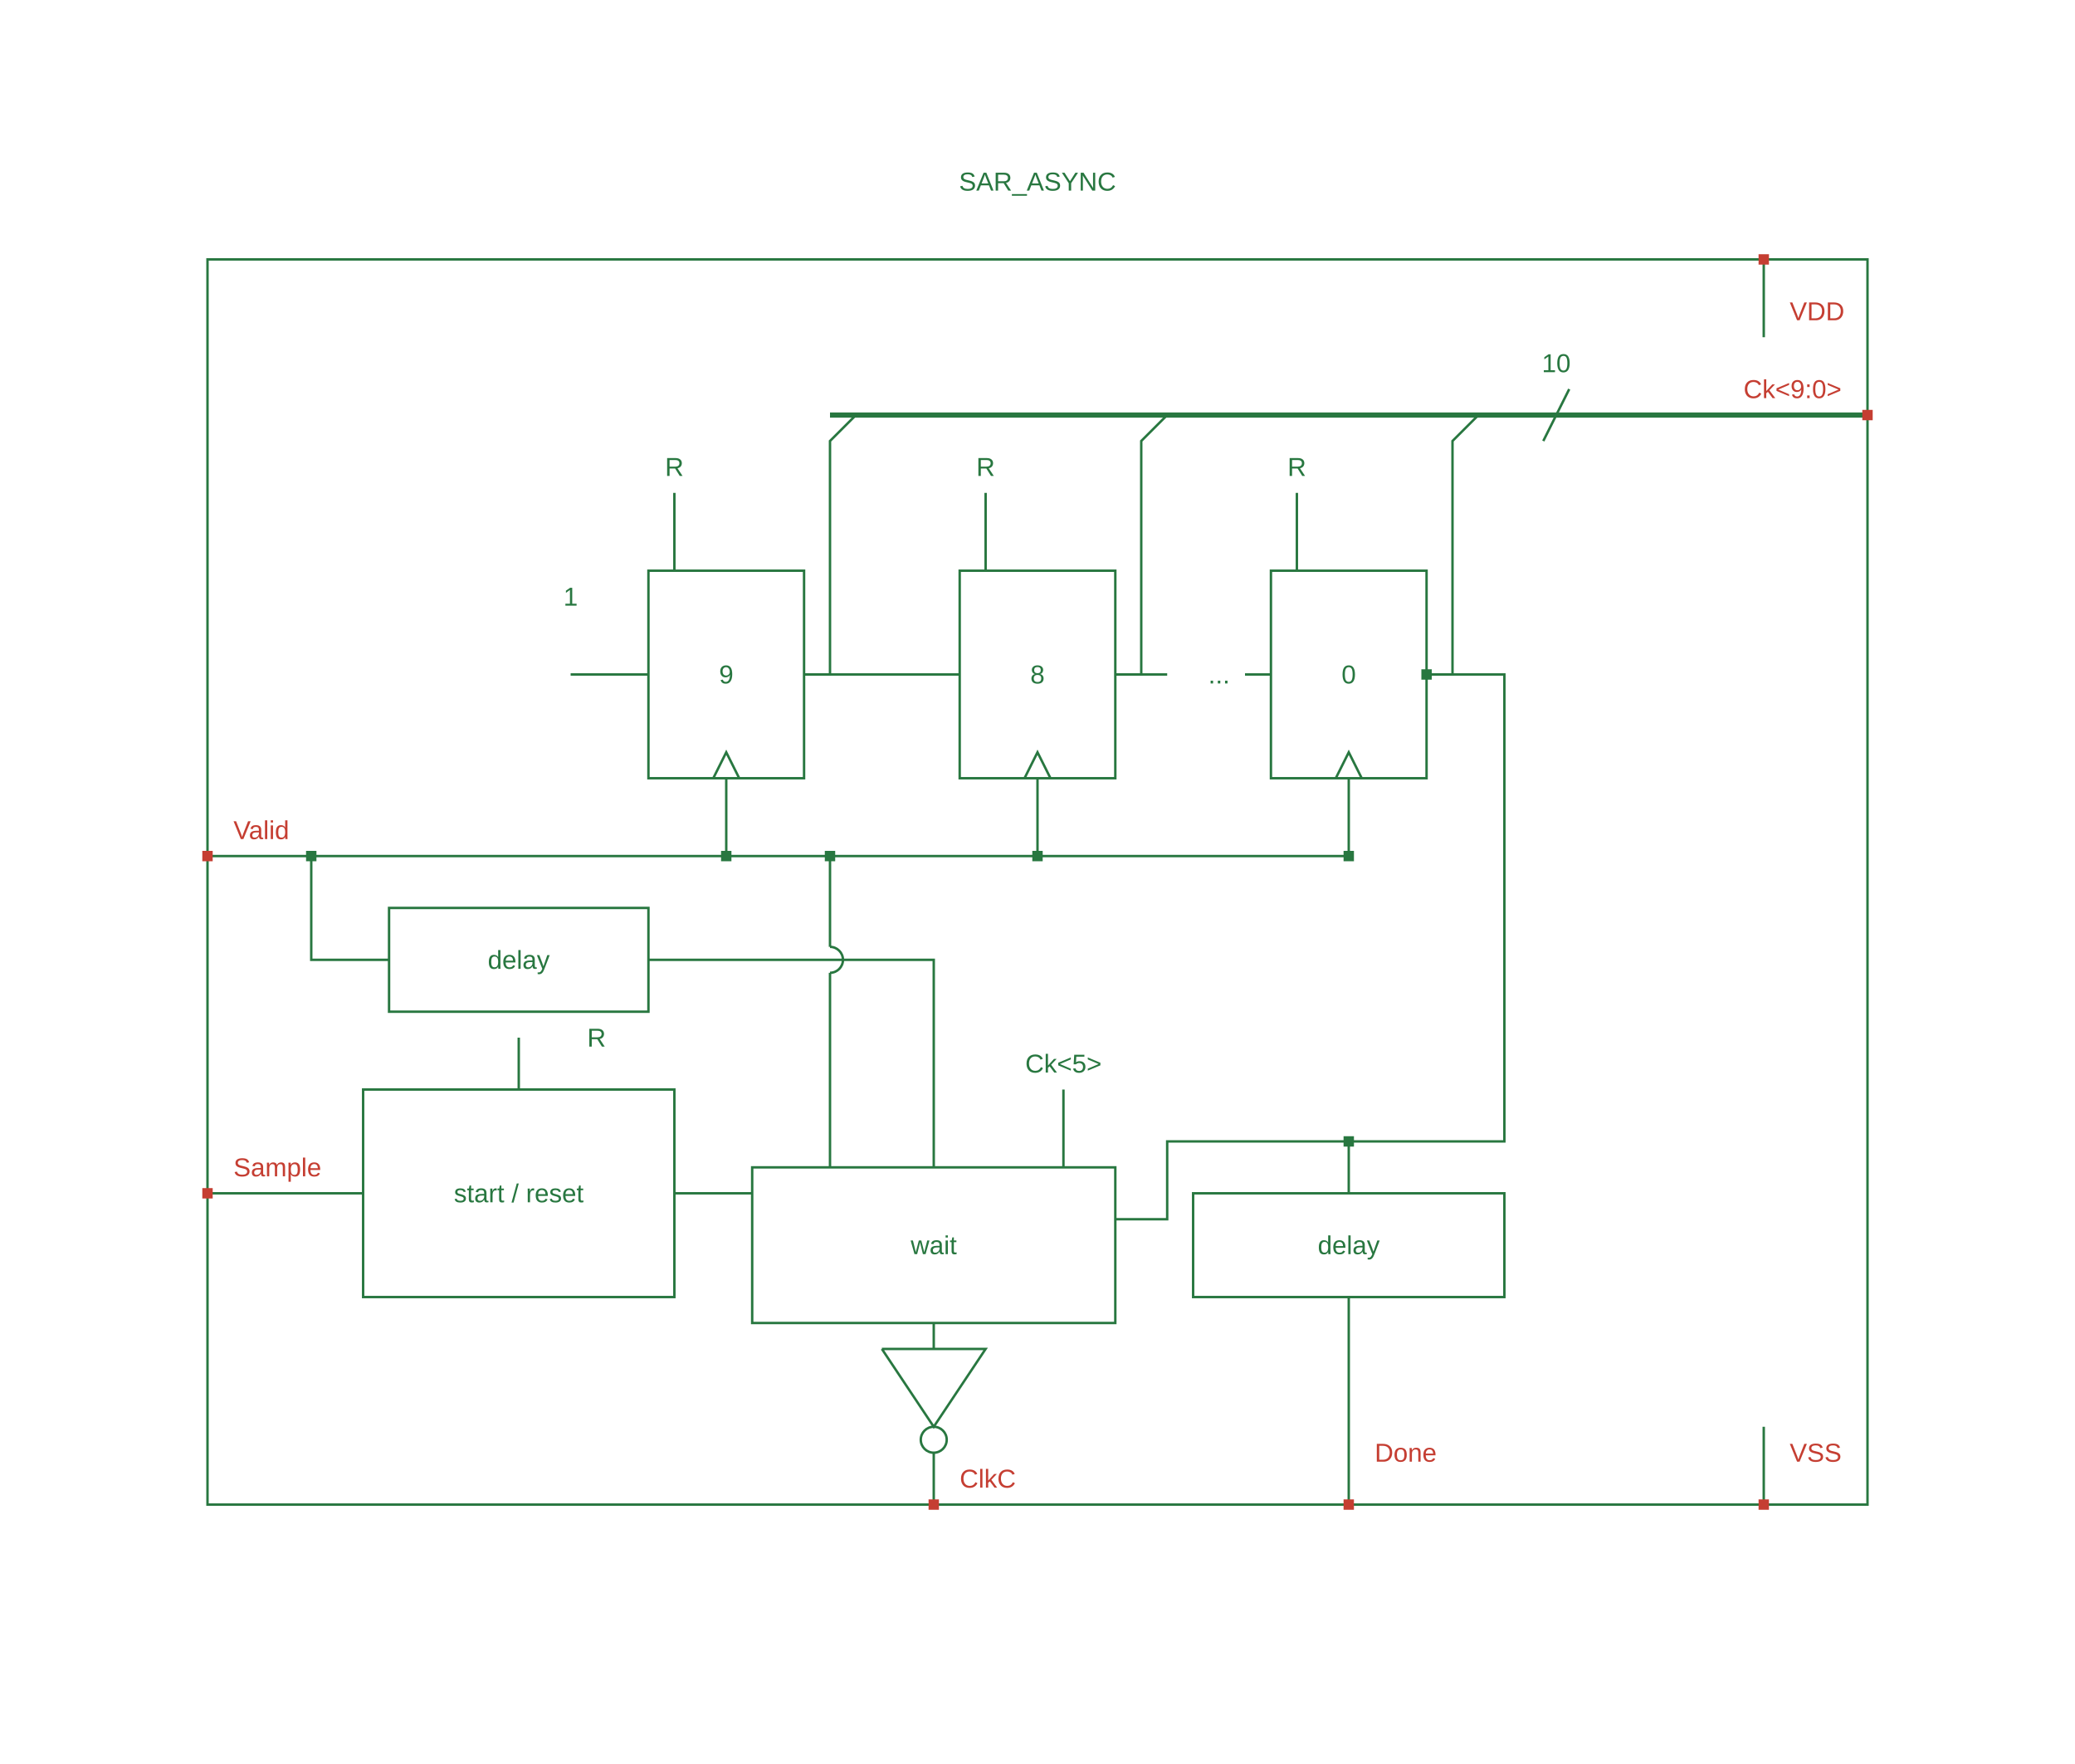
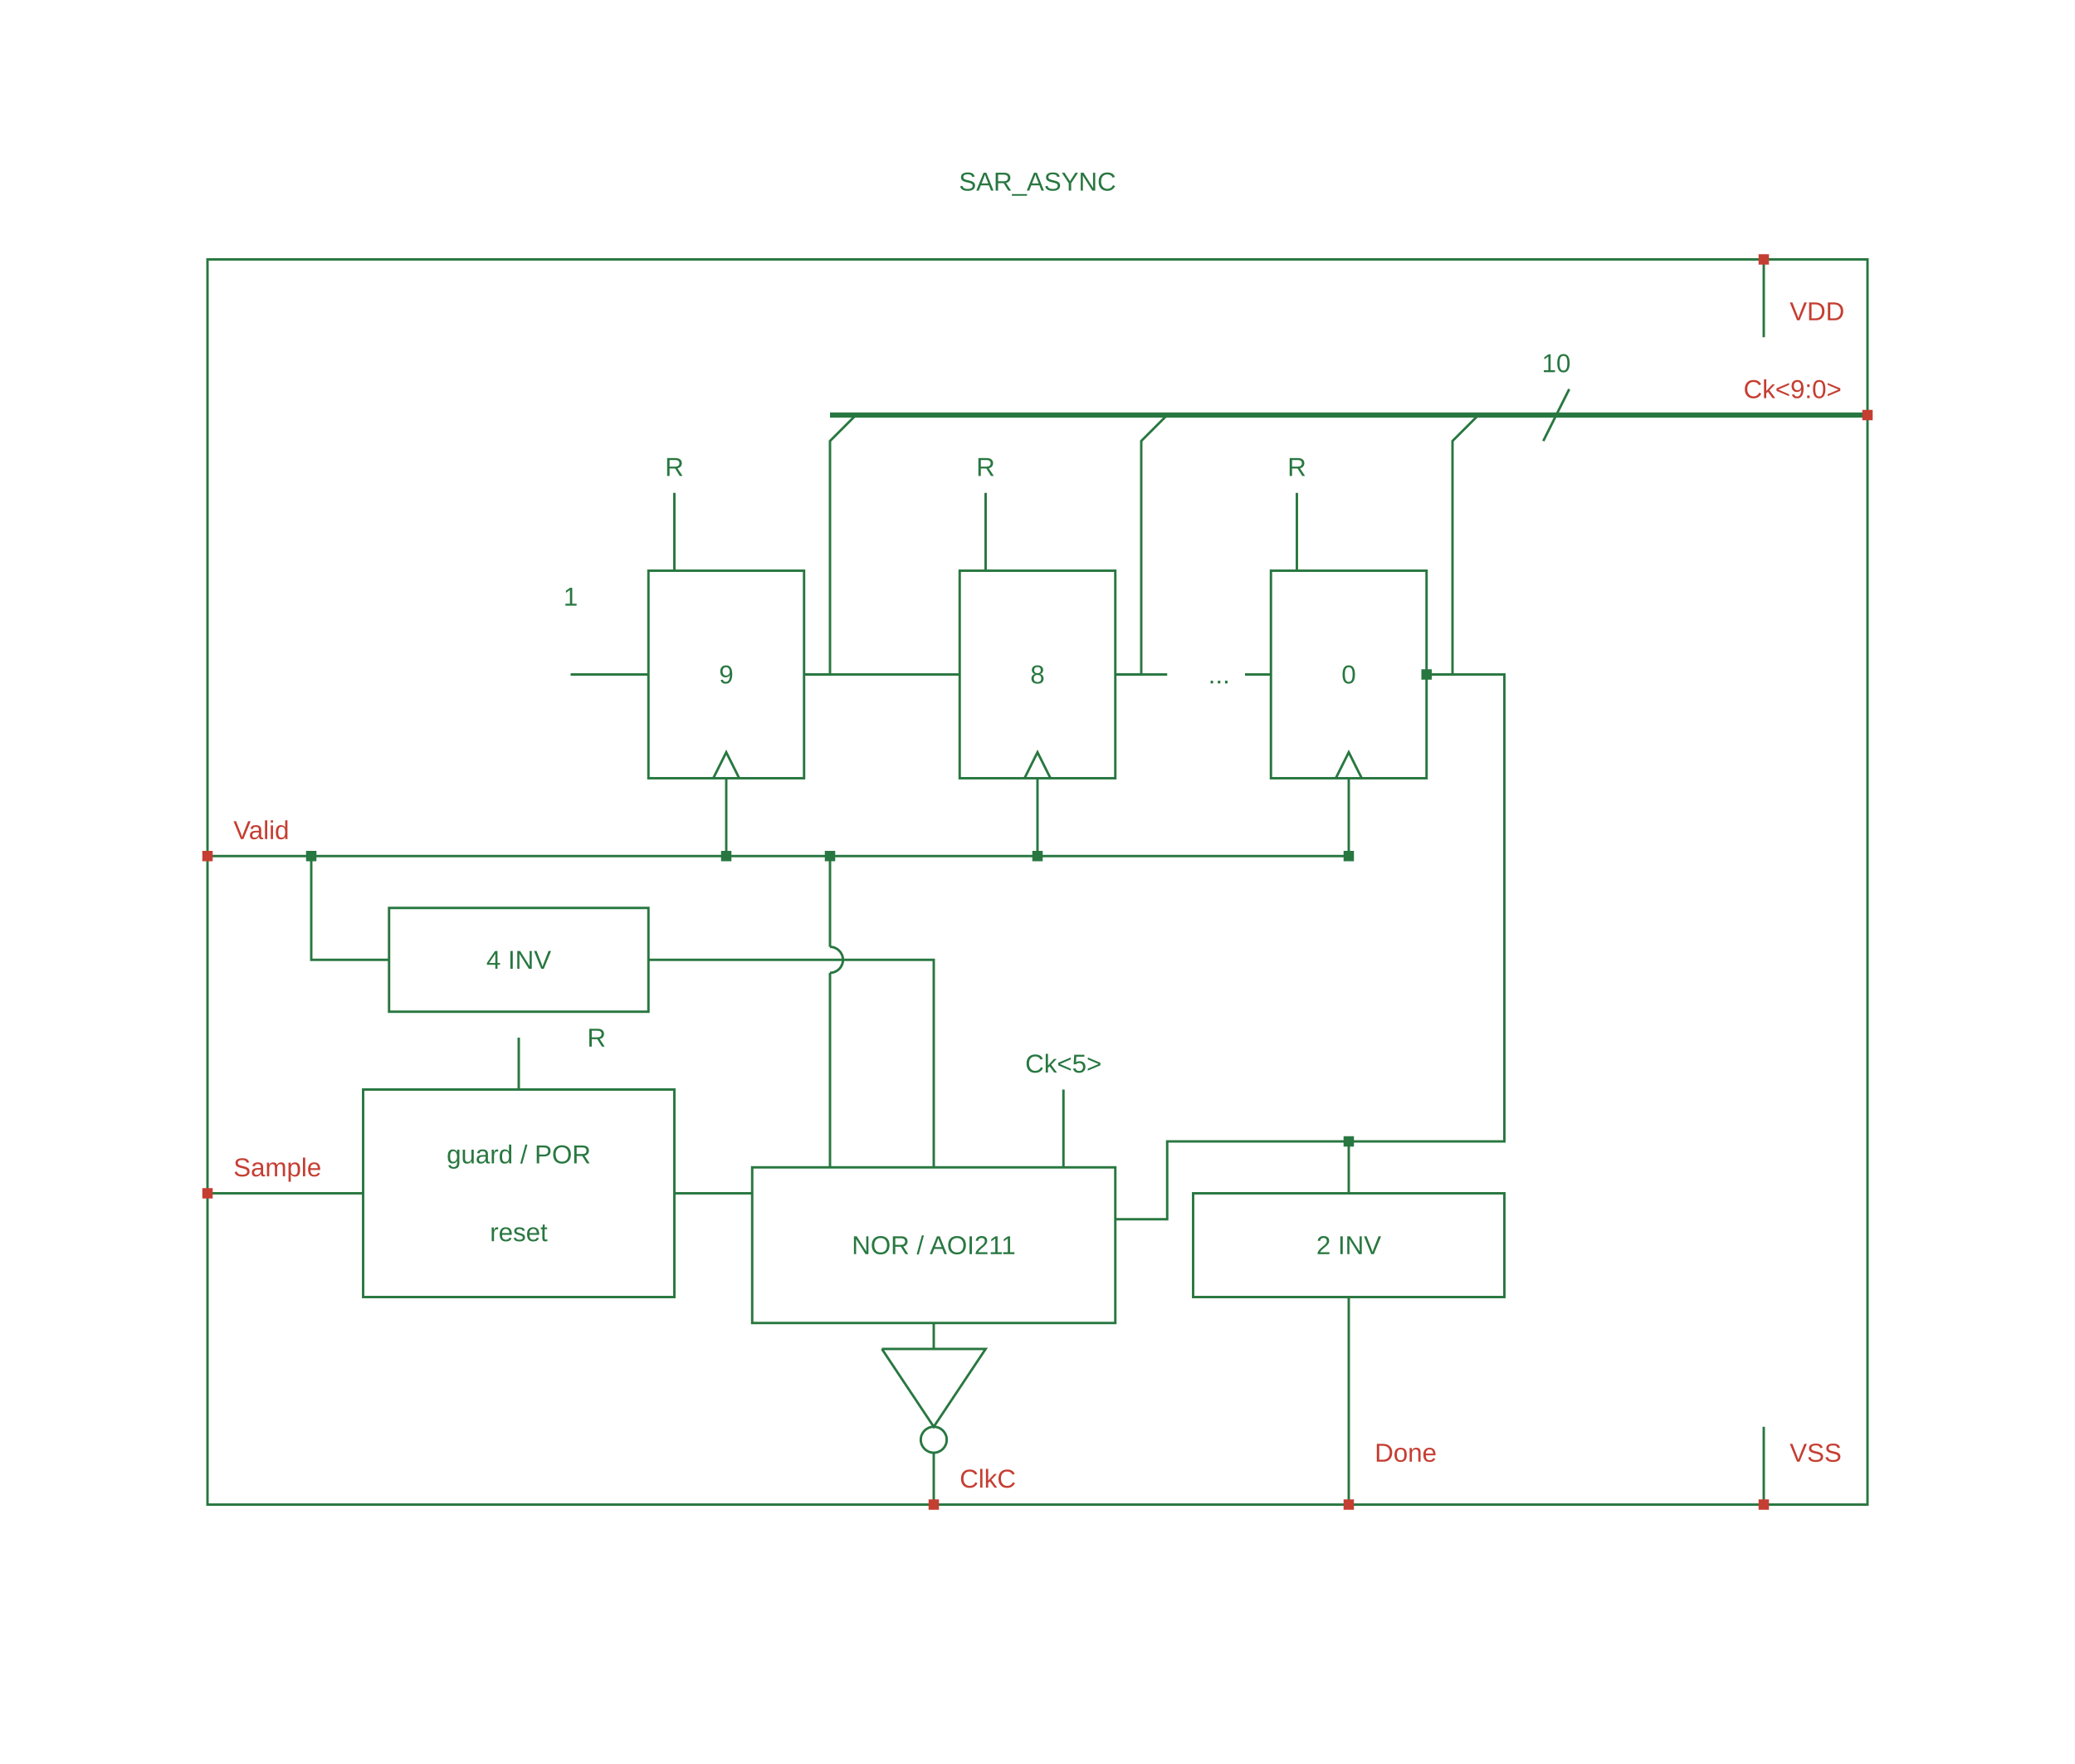
<svg xmlns="http://www.w3.org/2000/svg" viewBox="0 0 1280 1088">
  <rect width="100%" height="100%" fill="white" />
  <g stroke="#287740" stroke-width="1.5" fill="none">
    <rect x="128" y="160" width="1024" height="768" />
    <polyline points="1088,160 1088,208" />
    <polyline points="1088,928 1088,880" />
    <rect x="400" y="352" width="96" height="128" />
    <polyline points="448,528 448,480" />
    <polyline points="444.8,528 451.2,528" stroke-width="6.4" stroke-linecap="butt" />
    <polyline points="440,480 448,464 456,480" />
    <polyline points="416,352 416,304" />
    <polyline points="496,416 512,416 512,272 528,256" />
    <rect x="592" y="352" width="96" height="128" />
    <polyline points="640,528 640,480" />
    <polyline points="636.8,528 643.2,528" stroke-width="6.4" stroke-linecap="butt" />
    <polyline points="632,480 640,464 648,480" />
    <polyline points="608,352 608,304" />
    <polyline points="688,416 704,416 704,272 720,256" />
    <rect x="784" y="352" width="96" height="128" />
    <polyline points="832,528 832,480" />
    <polyline points="828.8,528 835.2,528" stroke-width="6.4" stroke-linecap="butt" />
    <polyline points="824,480 832,464 840,480" />
    <polyline points="800,352 800,304" />
    <polyline points="880,416 896,416 896,272 912,256" />
    <polyline points="400,416 352,416" />
    <polyline points="496,416 592,416" />
    <polyline points="688,416 720,416" />
    <polyline points="768,416 784,416" />
    <polyline points="512,256 1152,256" stroke-width="3.2" stroke-linecap="butt" />
    <polyline points="952,272 968,240" />
    <polyline points="128,528 832,528" />
    <rect x="224" y="672" width="192" height="128" />
    <polyline points="128,736 224,736" />
    <polyline points="320,672 320,640" />
    <rect x="240" y="560" width="160" height="64" />
    <polyline points="192,528 192,592 240,592" />
    <polyline points="188.8,528 195.2,528" stroke-width="6.4" stroke-linecap="butt" />
    <rect x="464" y="720" width="224" height="96" />
    <polyline points="416,736 464,736" />
    <polyline points="400,592 576,592 576,720" />
    <polyline points="512,528 512,584" />
    <path d="M512,600 A8,8 0 0 0 512,584" />
    <polyline points="512,600 512,720" />
    <polyline points="508.8,528 515.2,528" stroke-width="6.4" stroke-linecap="butt" />
    <polyline points="656,720 656,672" />
    <polyline points="880,416 928,416 928,704 720,704 720,752 688,752" />
    <polyline points="876.8,416 883.2,416" stroke-width="6.4" stroke-linecap="butt" />
    <rect x="736" y="736" width="192" height="64" />
    <polyline points="832,704 832,736" />
    <polyline points="828.8,704 835.2,704" stroke-width="6.4" stroke-linecap="butt" />
    <polyline points="832,928 832,800" />
    <polyline points="576,816 576,832" />
    <polyline points="544,832 608,832 576,880 544,832" />
    <ellipse cx="576" cy="888" rx="8" ry="8" />
    <polyline points="576,928 576,896" />
  </g>
  <g fill="#287740" font-family="Arial,sans-serif">
    <text x="448" y="416" font-size="16" text-anchor="middle" dominant-baseline="central">9</text>
    <text x="416" y="288" font-size="16" text-anchor="middle" dominant-baseline="central">R</text>
    <text x="640" y="416" font-size="16" text-anchor="middle" dominant-baseline="central">8</text>
    <text x="608" y="288" font-size="16" text-anchor="middle" dominant-baseline="central">R</text>
    <text x="832" y="416" font-size="16" text-anchor="middle" dominant-baseline="central">0</text>
    <text x="800" y="288" font-size="16" text-anchor="middle" dominant-baseline="central">R</text>
    <text x="352" y="368" font-size="16" text-anchor="middle" dominant-baseline="central">1</text>
    <text x="752" y="416" font-size="16" text-anchor="middle" dominant-baseline="central">...</text>
    <text x="960" y="224" font-size="16" text-anchor="middle" dominant-baseline="central">10</text>
-     <text x="320" y="736" font-size="16" text-anchor="middle" dominant-baseline="central">start / reset</text>
+     <text x="320" y="712" font-size="16" text-anchor="middle" dominant-baseline="central">guard / POR</text>
+     <text x="320" y="760" font-size="16" text-anchor="middle" dominant-baseline="central">reset</text>
    <text x="368" y="640" font-size="16" text-anchor="middle" dominant-baseline="central">R</text>
-     <text x="320" y="592" font-size="16" text-anchor="middle" dominant-baseline="central">delay</text>
-     <text x="576" y="768" font-size="16" text-anchor="middle" dominant-baseline="central">wait</text>
+     <text x="320" y="592" font-size="16" text-anchor="middle" dominant-baseline="central">4 INV</text>
+     <text x="576" y="768" font-size="16" text-anchor="middle" dominant-baseline="central">NOR / AOI211</text>
    <text x="656" y="656" font-size="16" text-anchor="middle" dominant-baseline="central">Ck&lt;5&gt;</text>
-     <text x="832" y="768" font-size="16" text-anchor="middle" dominant-baseline="central">delay</text>
+     <text x="832" y="768" font-size="16" text-anchor="middle" dominant-baseline="central">2 INV</text>
    <text x="640" y="112" font-size="16" text-anchor="middle" dominant-baseline="central">SAR_ASYNC</text>
  </g>
  <g fill="#c53e32" font-family="Arial,sans-serif" font-size="16">
    <g data-port="VDD" data-side="top">
      <rect x="1084.8" y="156.8" width="6.4" height="6.4" />
      <text x="1104" y="192" text-anchor="start" dominant-baseline="central">VDD</text>
    </g>
    <g data-port="VSS" data-side="bottom">
      <rect x="1084.8" y="924.8" width="6.4" height="6.4" />
      <text x="1104" y="896" text-anchor="start" dominant-baseline="central">VSS</text>
    </g>
    <g data-port="Ck&lt;9:0&gt;" data-side="right">
      <rect x="1148.8" y="252.8" width="6.4" height="6.4" />
      <text x="1136" y="240" text-anchor="end" dominant-baseline="central">Ck&lt;9:0&gt;</text>
    </g>
    <g data-port="Valid" data-side="left">
      <rect x="124.8" y="524.8" width="6.4" height="6.4" />
      <text x="144" y="512" text-anchor="start" dominant-baseline="central">Valid</text>
    </g>
    <g data-port="Sample" data-side="left">
      <rect x="124.8" y="732.8" width="6.4" height="6.4" />
      <text x="144" y="720" text-anchor="start" dominant-baseline="central">Sample</text>
    </g>
    <g data-port="Done" data-side="bottom">
      <rect x="828.8" y="924.8" width="6.4" height="6.4" />
      <text x="848" y="896" text-anchor="start" dominant-baseline="central">Done</text>
    </g>
    <g data-port="ClkC" data-side="bottom">
      <rect x="572.8" y="924.8" width="6.4" height="6.4" />
      <text x="592" y="912" text-anchor="start" dominant-baseline="central">ClkC</text>
    </g>
  </g>
</svg>
